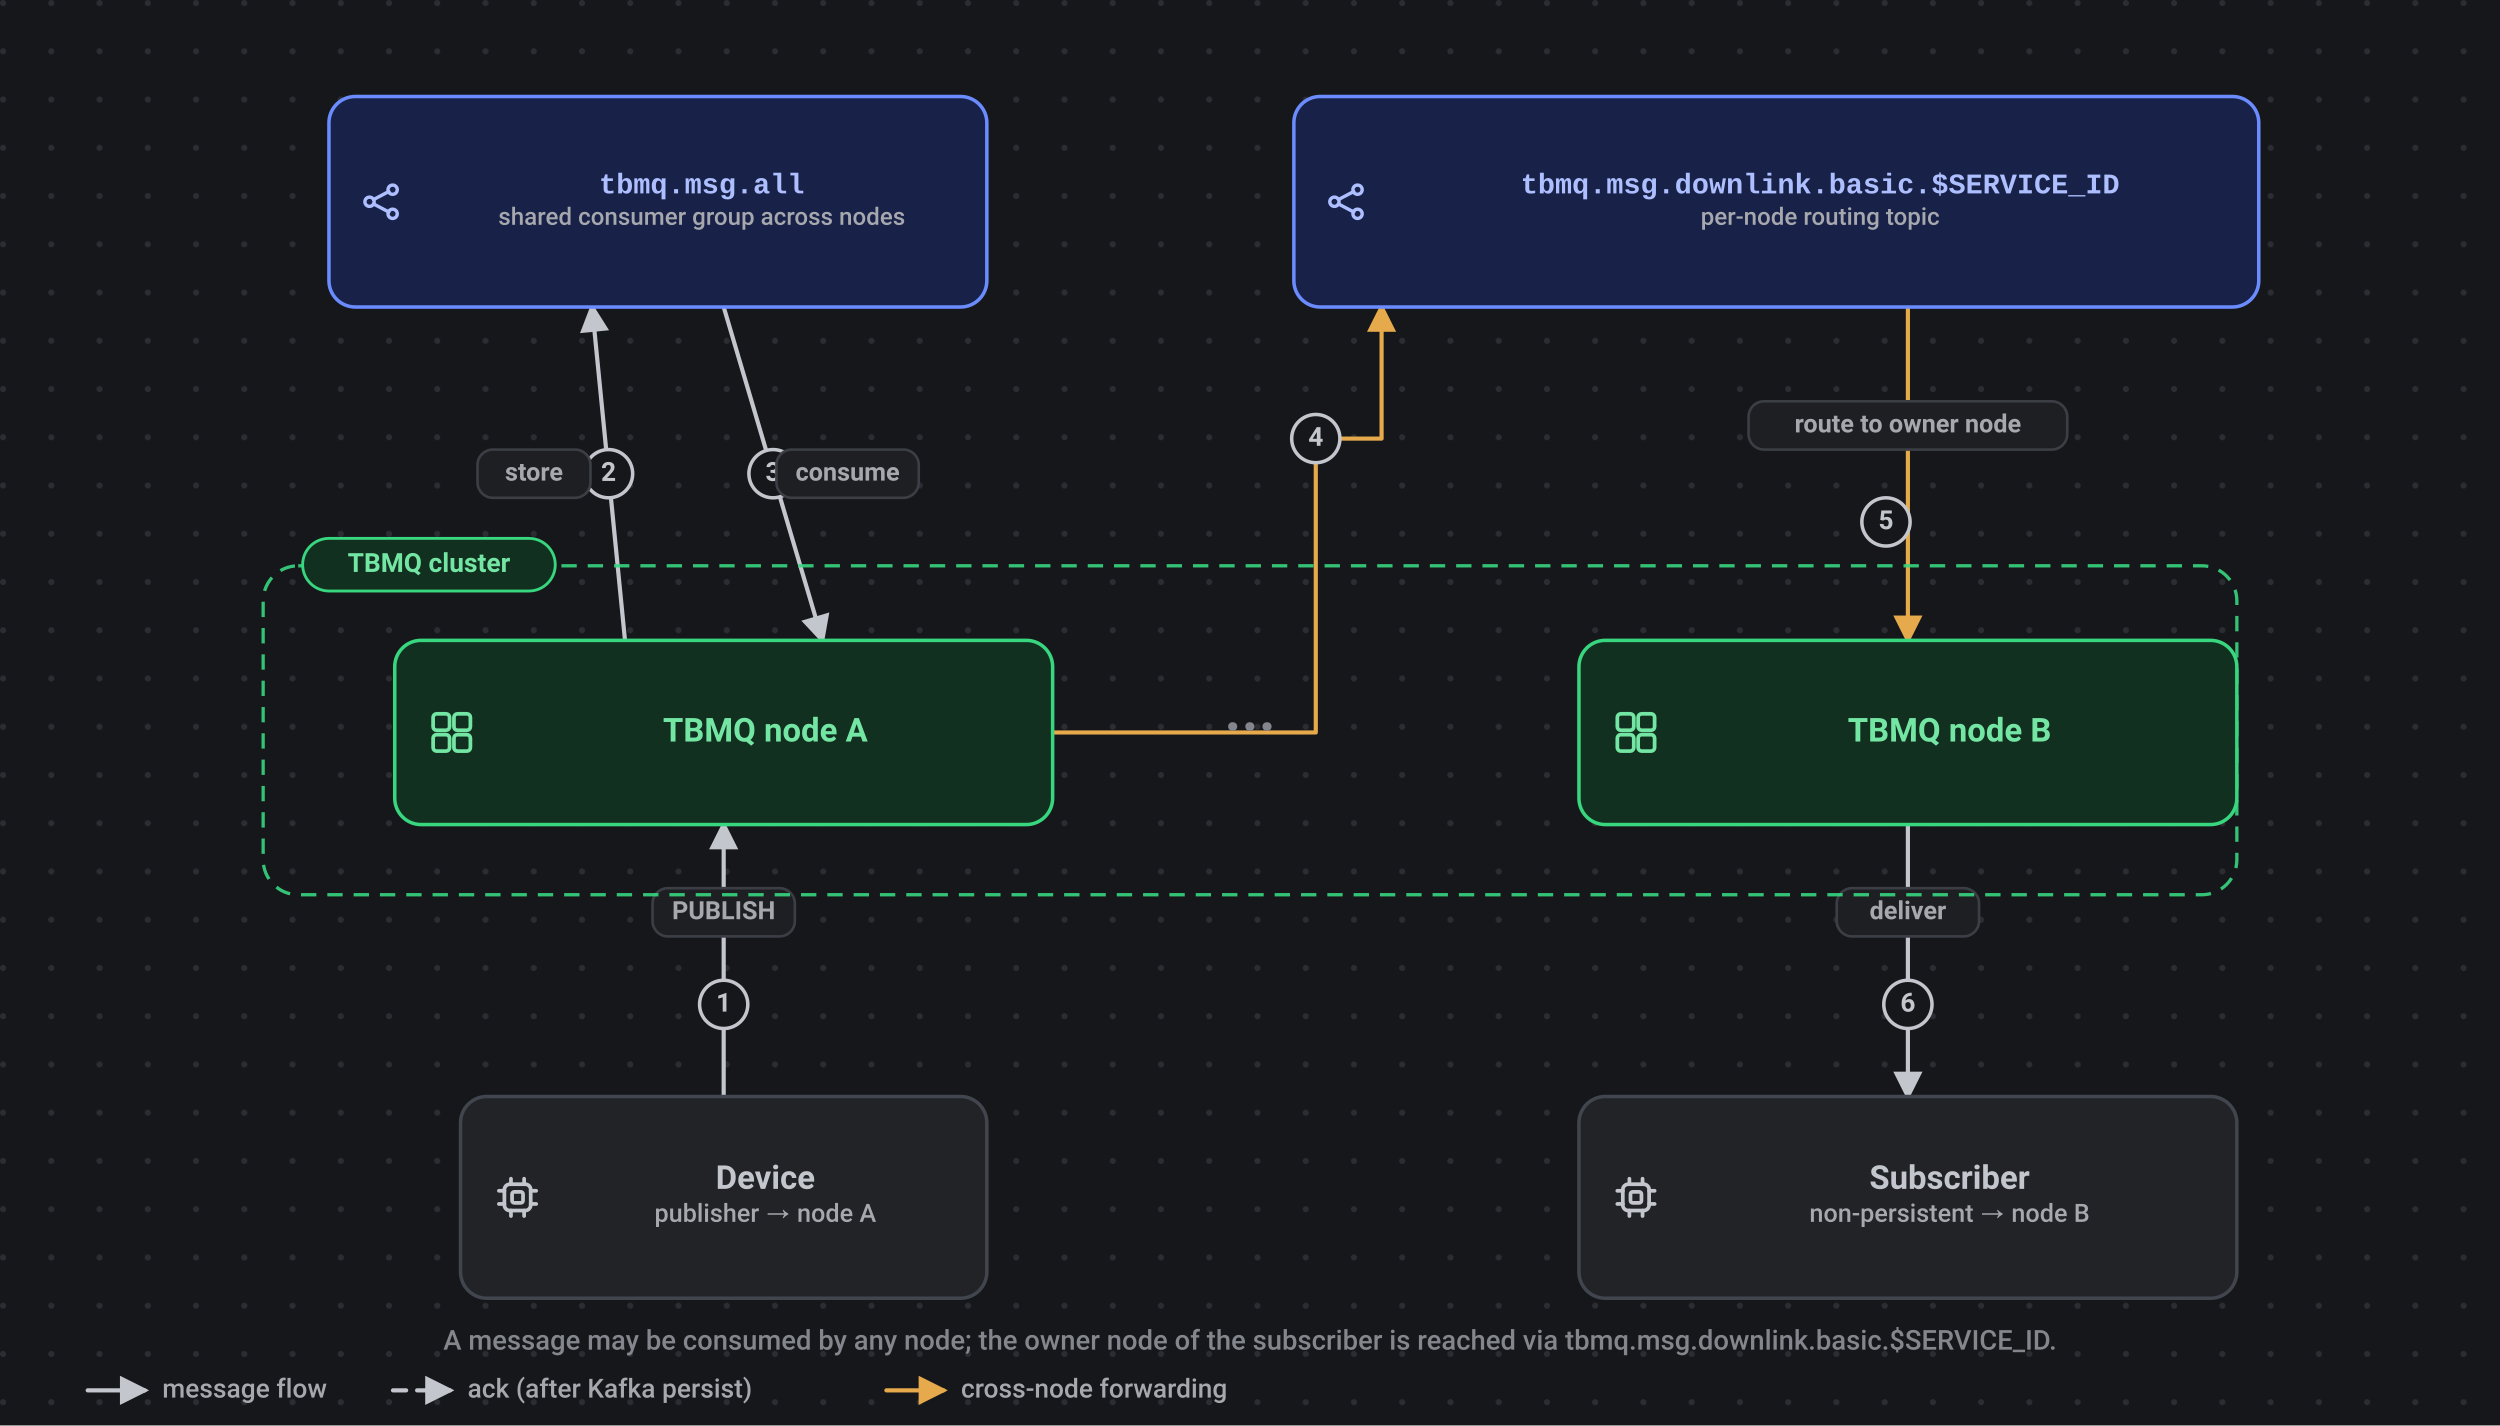
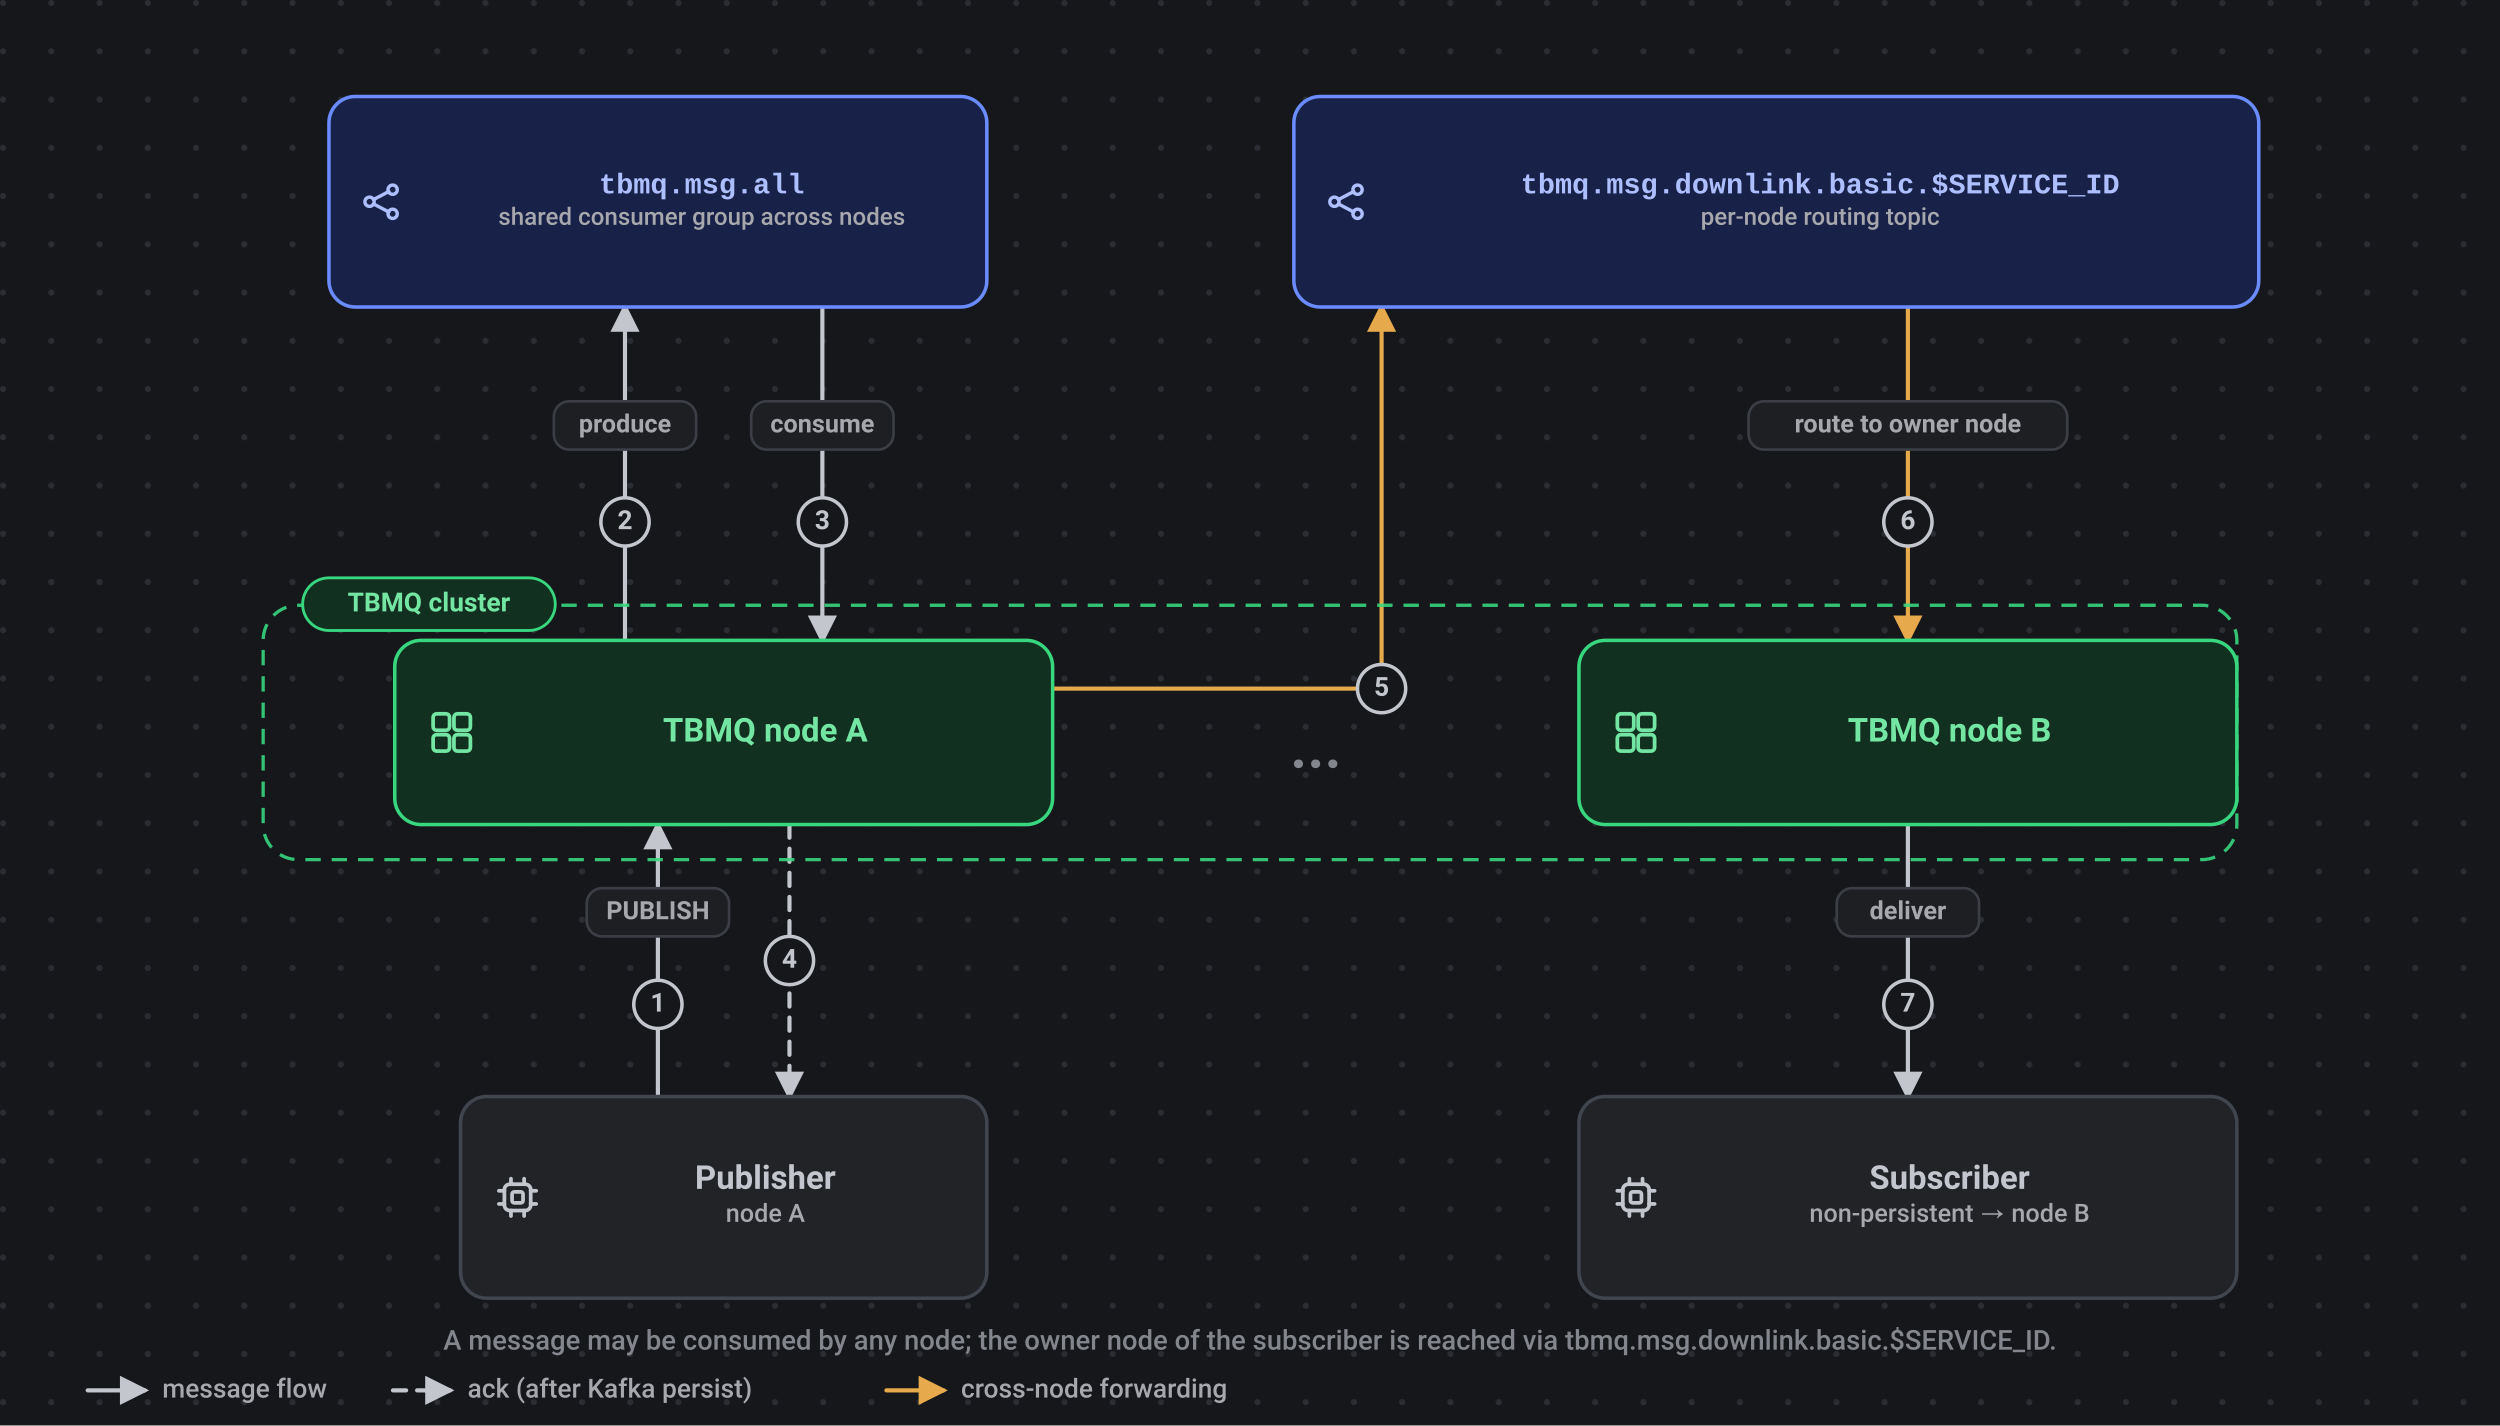
<svg xmlns="http://www.w3.org/2000/svg" viewBox="0 0 1140 650" width="1140" height="650" font-family="system-ui, -apple-system, 'Segoe UI', Roboto, Helvetica, Arial, sans-serif">
  <defs>
    <marker id="ah-c3c7cd" viewBox="0 0 10 10" refX="8.5" refY="5" markerWidth="7" markerHeight="7" orient="auto-start-reverse">
      <path d="M0 0 L10 5 L0 10 z" fill="#c3c7cd" />
    </marker>
    <marker id="ah-e6a94b" viewBox="0 0 10 10" refX="8.5" refY="5" markerWidth="7" markerHeight="7" orient="auto-start-reverse">
      <path d="M0 0 L10 5 L0 10 z" fill="#e6a94b" />
    </marker>
    <pattern id="dots" width="22" height="22" patternUnits="userSpaceOnUse">
      <circle cx="1.4" cy="1.4" r="1.4" fill="#33363d" opacity="0.7" />
    </pattern>
  </defs>
  <rect x="0" y="0" width="1140" height="650" fill="#16171a" />
  <rect x="0" y="0" width="1140" height="650" fill="url(#dots)" />
-   <path d="M 330 500 L 330 376" fill="none" stroke="#c3c7cd" stroke-width="1.9" stroke-dasharray="none" stroke-linecap="round" stroke-linejoin="round" marker-end="url(#ah-c3c7cd)" />
-   <circle cx="330" cy="458" r="11" fill="#16171a" stroke="#c3c7cd" stroke-width="1.6" />
-   <text x="330" y="458" font-family="system-ui, -apple-system, 'Segoe UI', Roboto, Helvetica, Arial, sans-serif" font-size="12" font-weight="700" fill="#c3c7cd" text-anchor="middle" opacity="1" dominant-baseline="middle">1</text>
-   <rect x="297.55" y="405" width="64.9" height="22" rx="7" fill="#1e1f23" stroke="#3b3e45" stroke-width="1.2" />
-   <text x="330" y="416" font-family="system-ui, -apple-system, 'Segoe UI', Roboto, Helvetica, Arial, sans-serif" font-size="11.5" font-weight="600" fill="#a6a8ae" text-anchor="middle" opacity="1" dominant-baseline="middle">PUBLISH</text>
-   <path d="M 285 292 L 270 140" fill="none" stroke="#c3c7cd" stroke-width="1.9" stroke-dasharray="none" stroke-linecap="round" stroke-linejoin="round" marker-end="url(#ah-c3c7cd)" />
-   <circle cx="277.5" cy="216" r="11" fill="#16171a" stroke="#c3c7cd" stroke-width="1.6" />
-   <text x="277.5" y="216" font-family="system-ui, -apple-system, 'Segoe UI', Roboto, Helvetica, Arial, sans-serif" font-size="12" font-weight="700" fill="#c3c7cd" text-anchor="middle" opacity="1" dominant-baseline="middle">2</text>
-   <rect x="217.75" y="205" width="51.5" height="22" rx="7" fill="#1e1f23" stroke="#3b3e45" stroke-width="1.2" />
-   <text x="243.5" y="216" font-family="system-ui, -apple-system, 'Segoe UI', Roboto, Helvetica, Arial, sans-serif" font-size="11.5" font-weight="600" fill="#a6a8ae" text-anchor="middle" opacity="1" dominant-baseline="middle">store</text>
-   <path d="M 330 140 L 375 292" fill="none" stroke="#c3c7cd" stroke-width="1.9" stroke-dasharray="none" stroke-linecap="round" stroke-linejoin="round" marker-end="url(#ah-c3c7cd)" />
-   <circle cx="352.5" cy="216" r="11" fill="#16171a" stroke="#c3c7cd" stroke-width="1.6" />
-   <text x="352.5" y="216" font-family="system-ui, -apple-system, 'Segoe UI', Roboto, Helvetica, Arial, sans-serif" font-size="12" font-weight="700" fill="#c3c7cd" text-anchor="middle" opacity="1" dominant-baseline="middle">3</text>
-   <rect x="354.05" y="205" width="64.9" height="22" rx="7" fill="#1e1f23" stroke="#3b3e45" stroke-width="1.2" />
-   <text x="386.5" y="216" font-family="system-ui, -apple-system, 'Segoe UI', Roboto, Helvetica, Arial, sans-serif" font-size="11.5" font-weight="600" fill="#a6a8ae" text-anchor="middle" opacity="1" dominant-baseline="middle">consume</text>
-   <path d="M 480 334 L 600 334 L 600 200 L 630 200 L 630 140" fill="none" stroke="#e6a94b" stroke-width="1.9" stroke-dasharray="none" stroke-linecap="round" stroke-linejoin="round" marker-end="url(#ah-e6a94b)" />
-   <circle cx="600" cy="200" r="11" fill="#16171a" stroke="#c3c7cd" stroke-width="1.6" />
-   <text x="600" y="200" font-family="system-ui, -apple-system, 'Segoe UI', Roboto, Helvetica, Arial, sans-serif" font-size="12" font-weight="700" fill="#c3c7cd" text-anchor="middle" opacity="1" dominant-baseline="middle">4</text>
+   <path d="M 300 500 L 300 376" fill="none" stroke="#c3c7cd" stroke-width="1.9" stroke-dasharray="none" stroke-linecap="round" stroke-linejoin="round" marker-end="url(#ah-c3c7cd)" />
+   <circle cx="300" cy="458" r="11" fill="#16171a" stroke="#c3c7cd" stroke-width="1.6" />
+   <text x="300" y="458" font-family="system-ui, -apple-system, 'Segoe UI', Roboto, Helvetica, Arial, sans-serif" font-size="12" font-weight="700" fill="#c3c7cd" text-anchor="middle" opacity="1" dominant-baseline="middle">1</text>
+   <rect x="267.55" y="405" width="64.9" height="22" rx="7" fill="#1e1f23" stroke="#3b3e45" stroke-width="1.2" />
+   <text x="300" y="416" font-family="system-ui, -apple-system, 'Segoe UI', Roboto, Helvetica, Arial, sans-serif" font-size="11.5" font-weight="600" fill="#a6a8ae" text-anchor="middle" opacity="1" dominant-baseline="middle">PUBLISH</text>
+   <path d="M 360 376 L 360 500" fill="none" stroke="#c3c7cd" stroke-width="1.9" stroke-dasharray="6 5" stroke-linecap="round" stroke-linejoin="round" marker-end="url(#ah-c3c7cd)" />
+   <circle cx="360" cy="438" r="11" fill="#16171a" stroke="#c3c7cd" stroke-width="1.6" />
+   <text x="360" y="438" font-family="system-ui, -apple-system, 'Segoe UI', Roboto, Helvetica, Arial, sans-serif" font-size="12" font-weight="700" fill="#c3c7cd" text-anchor="middle" opacity="1" dominant-baseline="middle">4</text>
+   <path d="M 285 292 L 285 140" fill="none" stroke="#c3c7cd" stroke-width="1.9" stroke-dasharray="none" stroke-linecap="round" stroke-linejoin="round" marker-end="url(#ah-c3c7cd)" />
+   <circle cx="285" cy="238" r="11" fill="#16171a" stroke="#c3c7cd" stroke-width="1.6" />
+   <text x="285" y="238" font-family="system-ui, -apple-system, 'Segoe UI', Roboto, Helvetica, Arial, sans-serif" font-size="12" font-weight="700" fill="#c3c7cd" text-anchor="middle" opacity="1" dominant-baseline="middle">2</text>
+   <rect x="252.55" y="183" width="64.9" height="22" rx="7" fill="#1e1f23" stroke="#3b3e45" stroke-width="1.2" />
+   <text x="285" y="194" font-family="system-ui, -apple-system, 'Segoe UI', Roboto, Helvetica, Arial, sans-serif" font-size="11.5" font-weight="600" fill="#a6a8ae" text-anchor="middle" opacity="1" dominant-baseline="middle">produce</text>
+   <path d="M 375 140 L 375 292" fill="none" stroke="#c3c7cd" stroke-width="1.9" stroke-dasharray="none" stroke-linecap="round" stroke-linejoin="round" marker-end="url(#ah-c3c7cd)" />
+   <circle cx="375" cy="238" r="11" fill="#16171a" stroke="#c3c7cd" stroke-width="1.6" />
+   <text x="375" y="238" font-family="system-ui, -apple-system, 'Segoe UI', Roboto, Helvetica, Arial, sans-serif" font-size="12" font-weight="700" fill="#c3c7cd" text-anchor="middle" opacity="1" dominant-baseline="middle">3</text>
+   <rect x="342.55" y="183" width="64.9" height="22" rx="7" fill="#1e1f23" stroke="#3b3e45" stroke-width="1.2" />
+   <text x="375" y="194" font-family="system-ui, -apple-system, 'Segoe UI', Roboto, Helvetica, Arial, sans-serif" font-size="11.5" font-weight="600" fill="#a6a8ae" text-anchor="middle" opacity="1" dominant-baseline="middle">consume</text>
+   <path d="M 480 314 L 630 314 L 630 140" fill="none" stroke="#e6a94b" stroke-width="1.9" stroke-dasharray="none" stroke-linecap="round" stroke-linejoin="round" marker-end="url(#ah-e6a94b)" />
+   <circle cx="630" cy="314" r="11" fill="#16171a" stroke="#c3c7cd" stroke-width="1.6" />
+   <text x="630" y="314" font-family="system-ui, -apple-system, 'Segoe UI', Roboto, Helvetica, Arial, sans-serif" font-size="12" font-weight="700" fill="#c3c7cd" text-anchor="middle" opacity="1" dominant-baseline="middle">5</text>
  <path d="M 870 140 L 870 292" fill="none" stroke="#e6a94b" stroke-width="1.9" stroke-dasharray="none" stroke-linecap="round" stroke-linejoin="round" marker-end="url(#ah-e6a94b)" />
-   <circle cx="860" cy="238" r="11" fill="#16171a" stroke="#c3c7cd" stroke-width="1.6" />
-   <text x="860" y="238" font-family="system-ui, -apple-system, 'Segoe UI', Roboto, Helvetica, Arial, sans-serif" font-size="12" font-weight="700" fill="#c3c7cd" text-anchor="middle" opacity="1" dominant-baseline="middle">5</text>
+   <circle cx="870" cy="238" r="11" fill="#16171a" stroke="#c3c7cd" stroke-width="1.6" />
+   <text x="870" y="238" font-family="system-ui, -apple-system, 'Segoe UI', Roboto, Helvetica, Arial, sans-serif" font-size="12" font-weight="700" fill="#c3c7cd" text-anchor="middle" opacity="1" dominant-baseline="middle">6</text>
  <rect x="797.35" y="183" width="145.3" height="22" rx="7" fill="#1e1f23" stroke="#3b3e45" stroke-width="1.2" />
  <text x="870" y="194" font-family="system-ui, -apple-system, 'Segoe UI', Roboto, Helvetica, Arial, sans-serif" font-size="11.5" font-weight="600" fill="#a6a8ae" text-anchor="middle" opacity="1" dominant-baseline="middle">route to owner node</text>
  <path d="M 870 376 L 870 500" fill="none" stroke="#c3c7cd" stroke-width="1.9" stroke-dasharray="none" stroke-linecap="round" stroke-linejoin="round" marker-end="url(#ah-c3c7cd)" />
  <circle cx="870" cy="458" r="11" fill="#16171a" stroke="#c3c7cd" stroke-width="1.6" />
-   <text x="870" y="458" font-family="system-ui, -apple-system, 'Segoe UI', Roboto, Helvetica, Arial, sans-serif" font-size="12" font-weight="700" fill="#c3c7cd" text-anchor="middle" opacity="1" dominant-baseline="middle">6</text>
+   <text x="870" y="458" font-family="system-ui, -apple-system, 'Segoe UI', Roboto, Helvetica, Arial, sans-serif" font-size="12" font-weight="700" fill="#c3c7cd" text-anchor="middle" opacity="1" dominant-baseline="middle">7</text>
  <rect x="837.55" y="405" width="64.9" height="22" rx="7" fill="#1e1f23" stroke="#3b3e45" stroke-width="1.2" />
  <text x="870" y="416" font-family="system-ui, -apple-system, 'Segoe UI', Roboto, Helvetica, Arial, sans-serif" font-size="11.5" font-weight="600" fill="#a6a8ae" text-anchor="middle" opacity="1" dominant-baseline="middle">deliver</text>
  <rect x="150" y="44" width="300" height="96" rx="12" fill="#182148" stroke="#6b8cff" stroke-width="1.6" />
  <g transform="translate(163 81) scale(0.9166667)" fill="none" stroke="#aebfff" stroke-width="1.7" stroke-linecap="round" stroke-linejoin="round">
    <circle cx="6" cy="12" r="2.3" />
    <circle cx="17.5" cy="6" r="2.3" />
    <circle cx="17.5" cy="18" r="2.3" />
    <path d="M8 10.9 15.6 6.9M8 13.1l7.6 4" />
  </g>
  <text x="320" y="84.5" font-family="ui-monospace, SFMono-Regular, Menlo, Consolas, 'Liberation Mono', 'Courier New', monospace" font-size="13" font-weight="650" fill="#aebfff" text-anchor="middle" opacity="1" dominant-baseline="middle">tbmq.msg.all</text>
  <text x="320" y="99.5" font-family="system-ui, -apple-system, 'Segoe UI', Roboto, Helvetica, Arial, sans-serif" font-size="11" font-weight="500" fill="#a6a8ae" text-anchor="middle" opacity="1" dominant-baseline="middle">shared consumer group across nodes</text>
  <rect x="590" y="44" width="440" height="96" rx="12" fill="#182148" stroke="#6b8cff" stroke-width="1.6" />
  <g transform="translate(603 81) scale(0.9166667)" fill="none" stroke="#aebfff" stroke-width="1.7" stroke-linecap="round" stroke-linejoin="round">
    <circle cx="6" cy="12" r="2.3" />
    <circle cx="17.5" cy="6" r="2.3" />
    <circle cx="17.5" cy="18" r="2.3" />
    <path d="M8 10.9 15.6 6.9M8 13.1l7.6 4" />
  </g>
  <text x="830" y="84.5" font-family="ui-monospace, SFMono-Regular, Menlo, Consolas, 'Liberation Mono', 'Courier New', monospace" font-size="13" font-weight="650" fill="#aebfff" text-anchor="middle" opacity="1" dominant-baseline="middle">tbmq.msg.downlink.basic.$SERVICE_ID</text>
  <text x="830" y="99.5" font-family="system-ui, -apple-system, 'Segoe UI', Roboto, Helvetica, Arial, sans-serif" font-size="11" font-weight="500" fill="#a6a8ae" text-anchor="middle" opacity="1" dominant-baseline="middle">per-node routing topic</text>
-   <rect x="120" y="258" width="900" height="150" rx="16" fill="none" stroke="#37d67f" stroke-width="1.5" stroke-dasharray="7 5" opacity="0.9" />
-   <rect x="138" y="245.5" width="115.2" height="24" rx="12" fill="#12301f" stroke="#37d67f" stroke-width="1.3" />
-   <text x="195.6" y="257.5" font-family="system-ui, -apple-system, 'Segoe UI', Roboto, Helvetica, Arial, sans-serif" font-size="12" font-weight="700" fill="#74e6a4" text-anchor="middle" opacity="1" dominant-baseline="middle">TBMQ cluster</text>
-   <text x="570" y="333" font-family="system-ui, -apple-system, 'Segoe UI', Roboto, Helvetica, Arial, sans-serif" font-size="26" font-weight="700" fill="#83868c" text-anchor="middle" opacity="1" dominant-baseline="middle">···</text>
+   <rect x="120" y="276" width="900" height="116" rx="16" fill="none" stroke="#37d67f" stroke-width="1.5" stroke-dasharray="7 5" opacity="0.9" />
+   <rect x="138" y="263.5" width="115.2" height="24" rx="12" fill="#12301f" stroke="#37d67f" stroke-width="1.3" />
+   <text x="195.6" y="275.5" font-family="system-ui, -apple-system, 'Segoe UI', Roboto, Helvetica, Arial, sans-serif" font-size="12" font-weight="700" fill="#74e6a4" text-anchor="middle" opacity="1" dominant-baseline="middle">TBMQ cluster</text>
+   <text x="600" y="350" font-family="system-ui, -apple-system, 'Segoe UI', Roboto, Helvetica, Arial, sans-serif" font-size="26" font-weight="700" fill="#83868c" text-anchor="middle" opacity="1" dominant-baseline="middle">···</text>
  <rect x="180" y="292" width="300" height="84" rx="12" fill="#12301f" stroke="#37d67f" stroke-width="1.6" />
  <g transform="translate(194 322) scale(1)" fill="none" stroke="#74e6a4" stroke-width="1.7" stroke-linecap="round" stroke-linejoin="round">
    <rect x="3.5" y="3.5" width="7.5" height="7.5" rx="1.6" />
    <rect x="13" y="3.5" width="7.5" height="7.5" rx="1.6" />
    <rect x="3.5" y="13" width="7.5" height="7.5" rx="1.6" />
    <rect x="13" y="13" width="7.5" height="7.5" rx="1.6" />
  </g>
  <text x="349" y="334" font-family="system-ui, -apple-system, 'Segoe UI', Roboto, Helvetica, Arial, sans-serif" font-size="15" font-weight="650" fill="#74e6a4" text-anchor="middle" opacity="1" dominant-baseline="middle">TBMQ node A</text>
  <rect x="720" y="292" width="300" height="84" rx="12" fill="#12301f" stroke="#37d67f" stroke-width="1.6" />
  <g transform="translate(734 322) scale(1)" fill="none" stroke="#74e6a4" stroke-width="1.7" stroke-linecap="round" stroke-linejoin="round">
    <rect x="3.5" y="3.5" width="7.5" height="7.5" rx="1.6" />
    <rect x="13" y="3.5" width="7.5" height="7.5" rx="1.6" />
    <rect x="3.5" y="13" width="7.5" height="7.5" rx="1.6" />
    <rect x="13" y="13" width="7.5" height="7.5" rx="1.6" />
  </g>
  <text x="889" y="334" font-family="system-ui, -apple-system, 'Segoe UI', Roboto, Helvetica, Arial, sans-serif" font-size="15" font-weight="650" fill="#74e6a4" text-anchor="middle" opacity="1" dominant-baseline="middle">TBMQ node B</text>
  <rect x="210" y="500" width="240" height="92" rx="12" fill="#212327" stroke="#41454d" stroke-width="1.6" />
  <g transform="translate(224 534) scale(1)" fill="none" stroke="#c3c7cd" stroke-width="1.7" stroke-linecap="round" stroke-linejoin="round">
    <rect x="6" y="6" width="12" height="12" rx="2.5" />
    <rect x="9.5" y="9.5" width="5" height="5" rx="1" />
    <path d="M9 6V3.5M15 6V3.5M9 20.5V18M15 20.5V18M6 9H3.5M6 15H3.5M20.5 9H18M20.5 15H18" />
  </g>
-   <text x="349" y="538" font-family="system-ui, -apple-system, 'Segoe UI', Roboto, Helvetica, Arial, sans-serif" font-size="15" font-weight="650" fill="#c3c7cd" text-anchor="middle" opacity="1" dominant-baseline="middle">Device</text>
-   <text x="349" y="554" font-family="system-ui, -apple-system, 'Segoe UI', Roboto, Helvetica, Arial, sans-serif" font-size="11.5" font-weight="500" fill="#a6a8ae" text-anchor="middle" opacity="1" dominant-baseline="middle">publisher → node A</text>
+   <text x="349" y="538" font-family="system-ui, -apple-system, 'Segoe UI', Roboto, Helvetica, Arial, sans-serif" font-size="15" font-weight="650" fill="#c3c7cd" text-anchor="middle" opacity="1" dominant-baseline="middle">Publisher</text>
+   <text x="349" y="554" font-family="system-ui, -apple-system, 'Segoe UI', Roboto, Helvetica, Arial, sans-serif" font-size="11.5" font-weight="500" fill="#a6a8ae" text-anchor="middle" opacity="1" dominant-baseline="middle">node A</text>
  <rect x="720" y="500" width="300" height="92" rx="12" fill="#212327" stroke="#41454d" stroke-width="1.6" />
  <g transform="translate(734 534) scale(1)" fill="none" stroke="#c3c7cd" stroke-width="1.7" stroke-linecap="round" stroke-linejoin="round">
    <rect x="6" y="6" width="12" height="12" rx="2.5" />
    <rect x="9.5" y="9.5" width="5" height="5" rx="1" />
    <path d="M9 6V3.5M15 6V3.5M9 20.5V18M15 20.5V18M6 9H3.5M6 15H3.5M20.5 9H18M20.5 15H18" />
  </g>
  <text x="889" y="538" font-family="system-ui, -apple-system, 'Segoe UI', Roboto, Helvetica, Arial, sans-serif" font-size="15" font-weight="650" fill="#c3c7cd" text-anchor="middle" opacity="1" dominant-baseline="middle">Subscriber</text>
  <text x="889" y="554" font-family="system-ui, -apple-system, 'Segoe UI', Roboto, Helvetica, Arial, sans-serif" font-size="11.5" font-weight="500" fill="#a6a8ae" text-anchor="middle" opacity="1" dominant-baseline="middle">non-persistent → node B</text>
  <text x="570" y="612" font-family="system-ui, -apple-system, 'Segoe UI', Roboto, Helvetica, Arial, sans-serif" font-size="12.5" font-weight="500" fill="#83868c" text-anchor="middle" opacity="1" dominant-baseline="middle">A message may be consumed by any node; the owner node of the subscriber is reached via tbmq.msg.downlink.basic.$SERVICE_ID.</text>
  <path d="M 40 634 L 66 634" stroke="#c3c7cd" stroke-width="1.9" stroke-dasharray="none" stroke-linecap="round" marker-end="url(#ah-c3c7cd)" />
  <text x="74" y="634" font-family="system-ui, -apple-system, 'Segoe UI', Roboto, Helvetica, Arial, sans-serif" font-size="12" font-weight="500" fill="#a6a8ae" text-anchor="start" opacity="1" dominant-baseline="middle">message flow</text>
  <path d="M 179.2 634 L 205.2 634" stroke="#c3c7cd" stroke-width="1.9" stroke-dasharray="6 5" stroke-linecap="round" marker-end="url(#ah-c3c7cd)" />
  <text x="213.2" y="634" font-family="system-ui, -apple-system, 'Segoe UI', Roboto, Helvetica, Arial, sans-serif" font-size="12" font-weight="500" fill="#a6a8ae" text-anchor="start" opacity="1" dominant-baseline="middle">ack (after Kafka persist)</text>
  <path d="M 404.2 634 L 430.2 634" stroke="#e6a94b" stroke-width="1.9" stroke-dasharray="none" stroke-linecap="round" marker-end="url(#ah-e6a94b)" />
  <text x="438.2" y="634" font-family="system-ui, -apple-system, 'Segoe UI', Roboto, Helvetica, Arial, sans-serif" font-size="12" font-weight="500" fill="#a6a8ae" text-anchor="start" opacity="1" dominant-baseline="middle">cross-node forwarding</text>
</svg>
